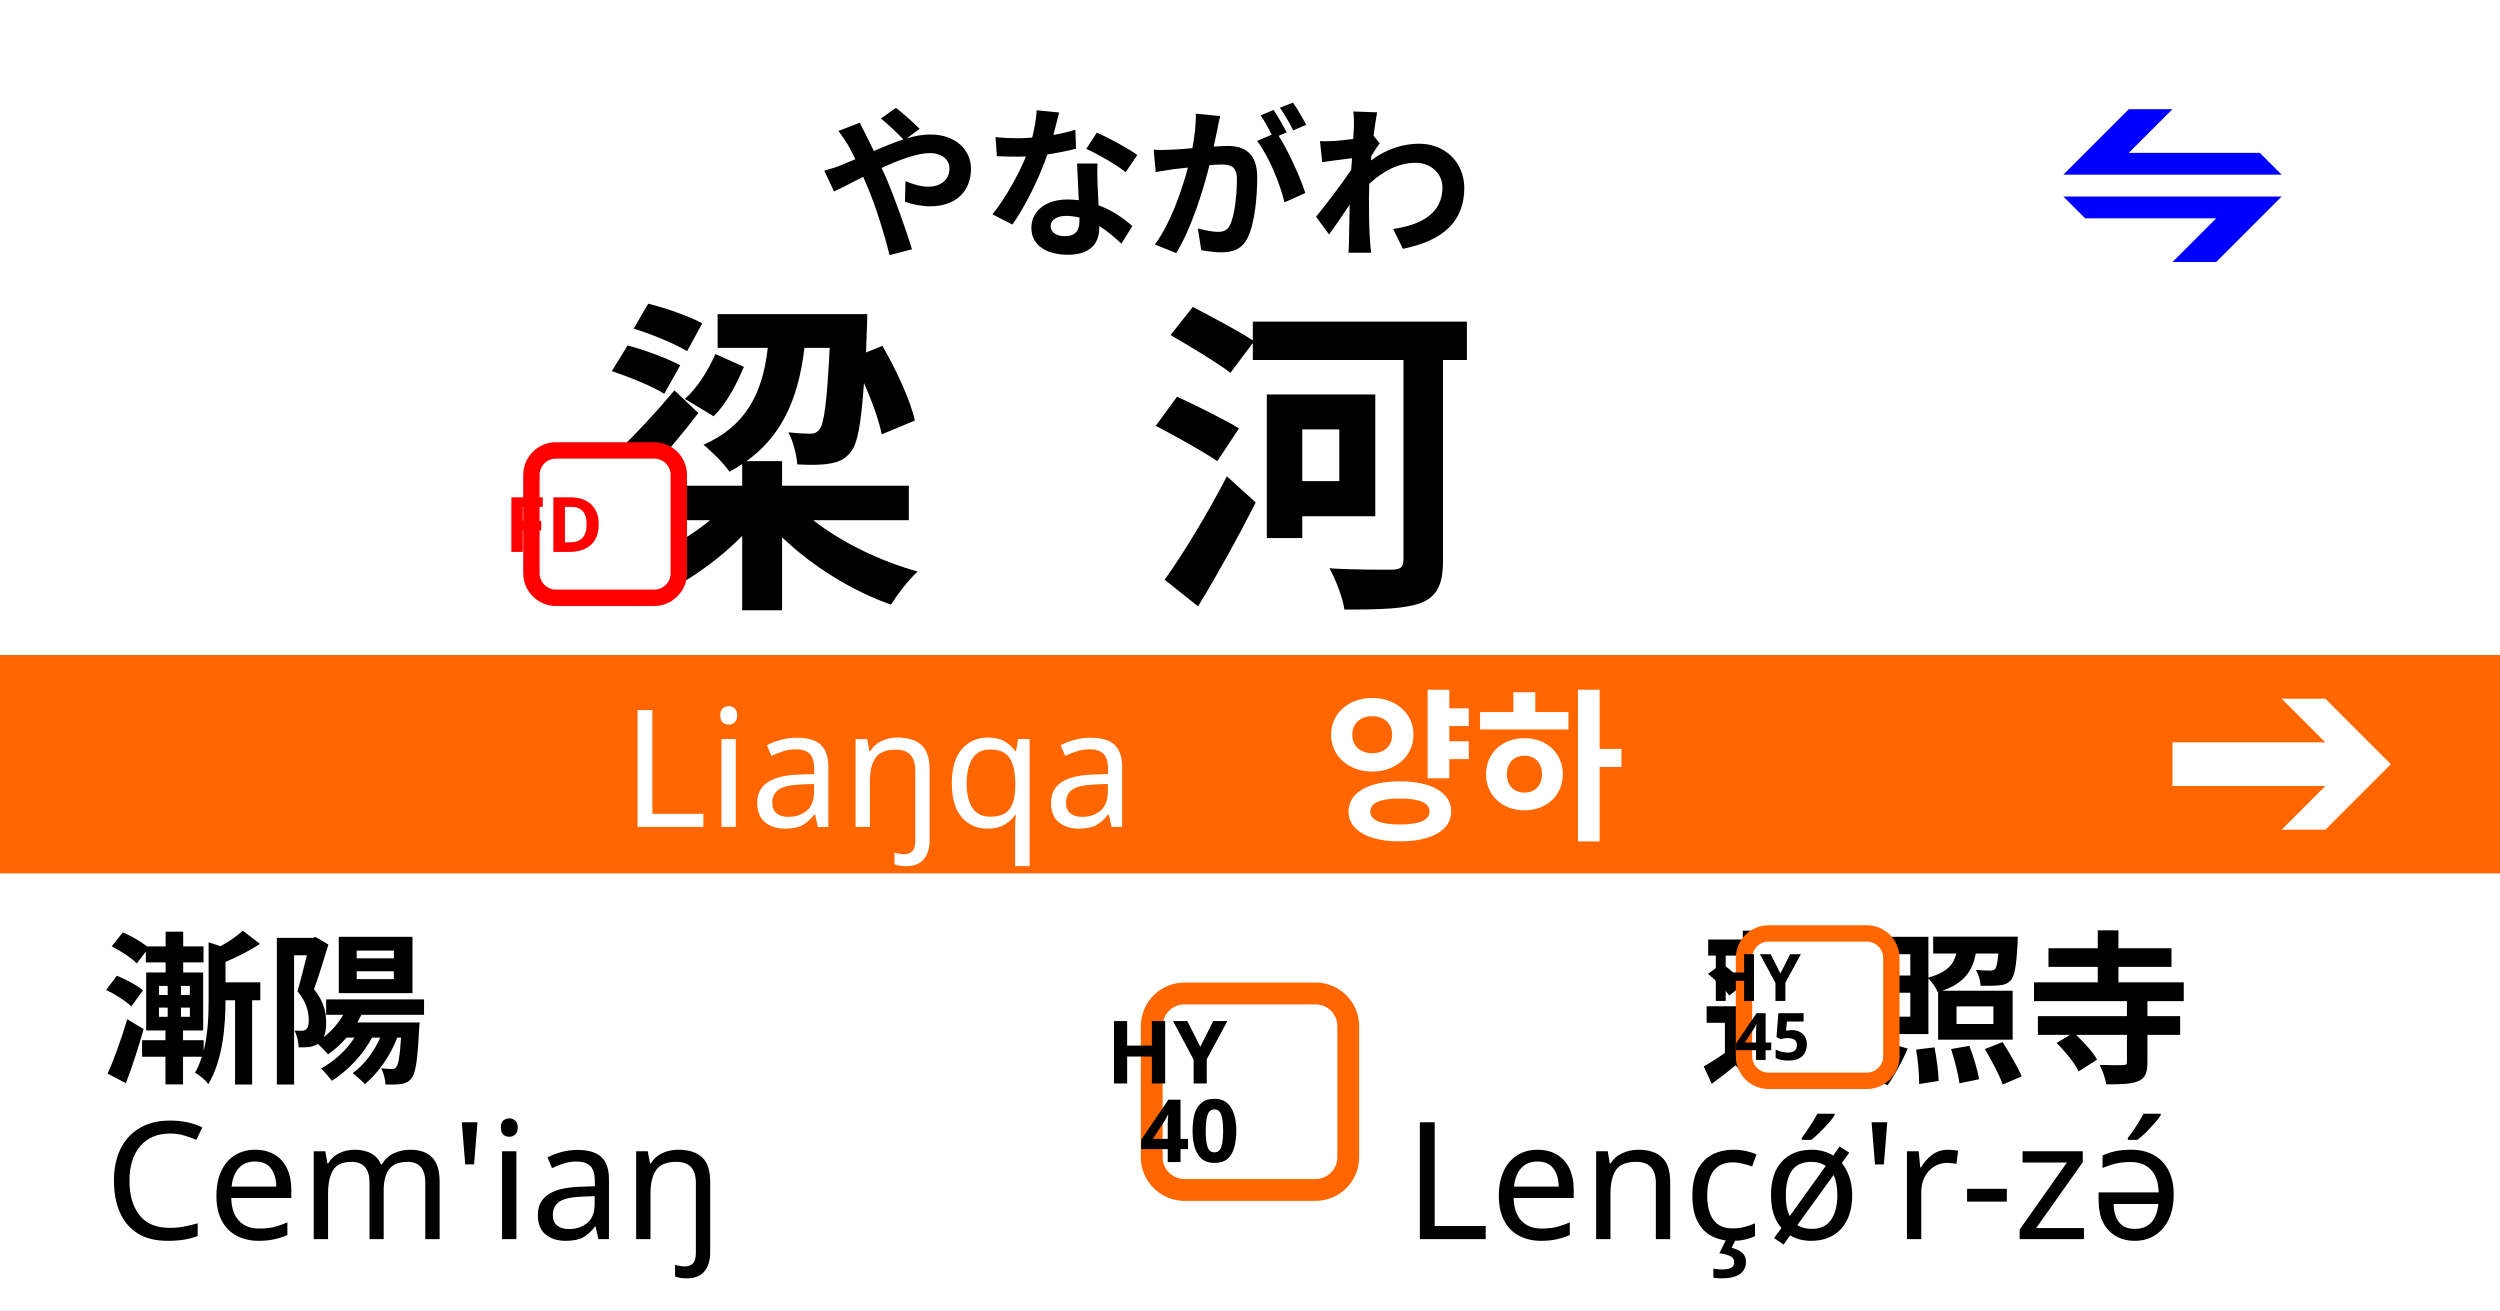
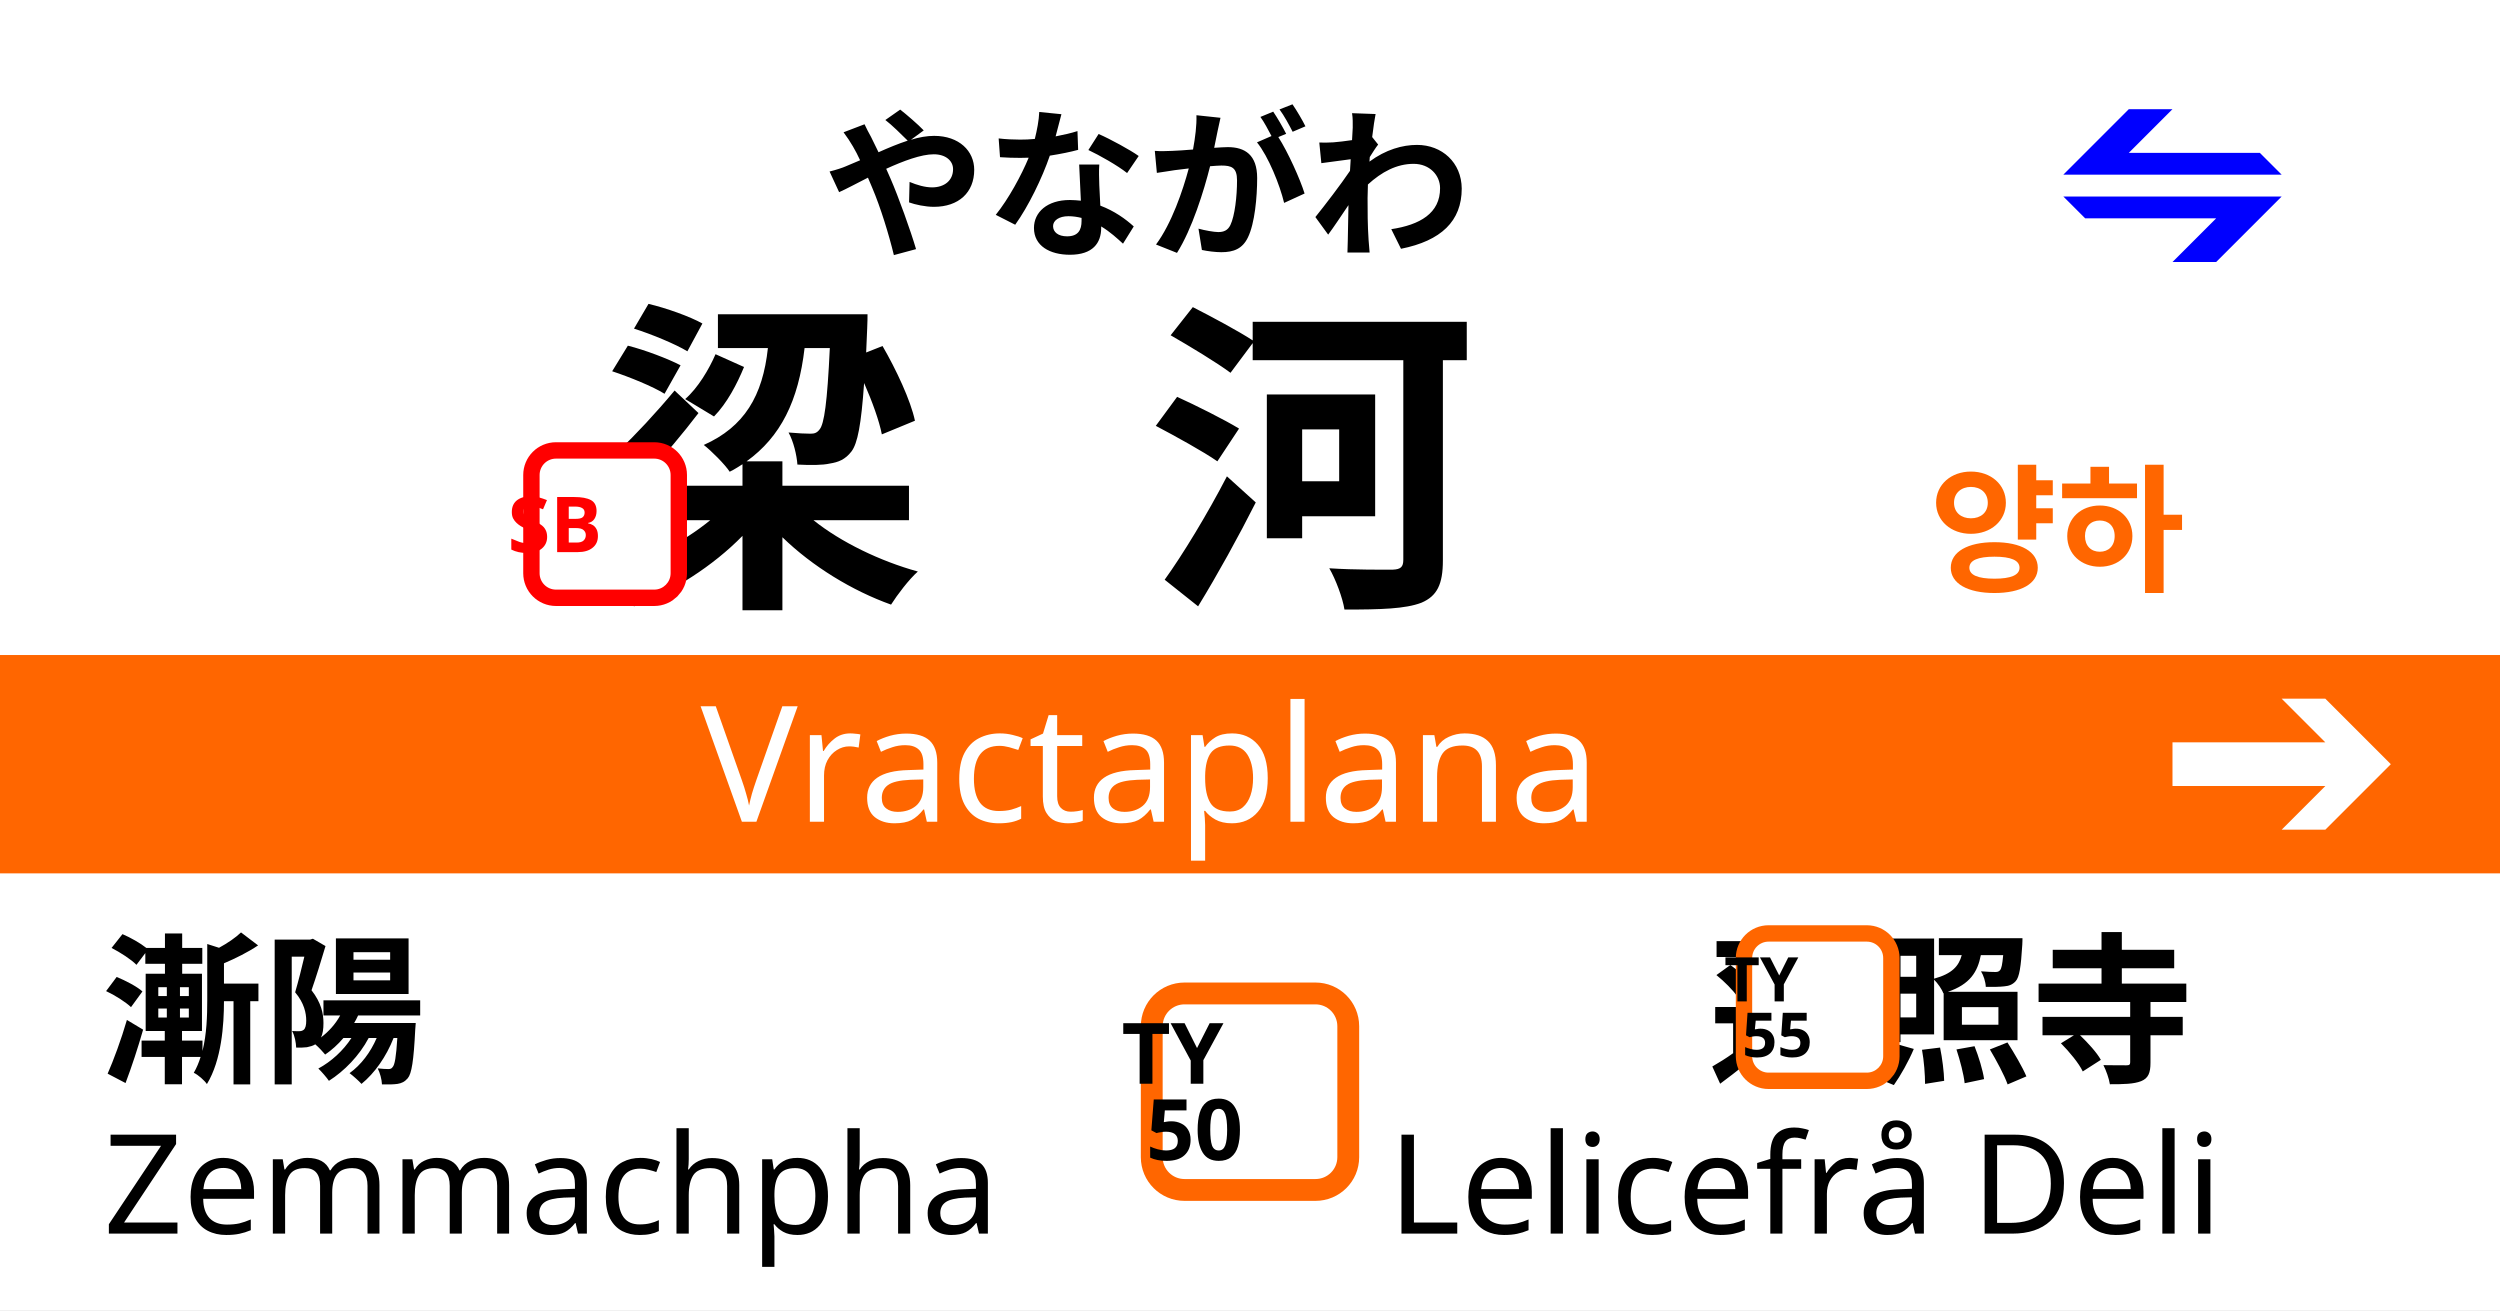
<svg xmlns="http://www.w3.org/2000/svg" width="229mm" height="120mm" viewBox="0 0 229 120" version="1.1" id="svg1">
  <defs id="defs1" />
  <g id="layer1">
    <rect style="fill:#ffffff;stroke-width:0.5;-inkscape-stroke:none;paint-order:stroke markers fill" id="rect1" width="229" height="120" x="0" y="0" />
    <rect style="fill:#ff6600;stroke-width:0.5;-inkscape-stroke:none;paint-order:stroke markers fill" id="rect2" width="229" height="20" x="5.5511151e-17" y="60" />
-     <text xml:space="preserve" style="font-style:normal;font-variant:normal;font-weight:bold;font-stretch:normal;font-size:30px;line-height:1.33;font-family:'Yu Gothic';-inkscape-font-specification:'Yu Gothic Bold';text-align:center;text-anchor:middle;stroke-width:0.265" x="114.559" y="53.194" id="text2">
-       <tspan id="tspan2" style="font-style:normal;font-variant:normal;font-weight:bold;font-stretch:normal;font-size:30px;font-family:'Yu Gothic';-inkscape-font-specification:'Yu Gothic Bold';text-align:center;text-anchor:middle;stroke-width:0.265" x="114.559" y="53.194">梁   河</tspan>
+     <text xml:space="preserve" style="font-style:normal;font-variant:normal;font-weight:bold;font-stretch:normal;font-size:29.986px;line-height:1.33;font-family:'Yu Gothic';-inkscape-font-specification:'Yu Gothic Bold';text-align:center;text-anchor:middle;stroke-width:0.265" x="114.559" y="53.194" id="text2">
+       <tspan id="tspan2" style="font-style:normal;font-variant:normal;font-weight:bold;font-stretch:normal;font-size:29.986px;font-family:'Yu Gothic';-inkscape-font-specification:'Yu Gothic Bold';text-align:center;text-anchor:middle;stroke-width:0.265" x="114.559" y="53.194">梁   河</tspan>
    </text>
-     <text xml:space="preserve" style="font-style:normal;font-variant:normal;font-weight:bold;font-stretch:normal;font-size:15px;line-height:1.33;font-family:'Yu Gothic';-inkscape-font-specification:'Yu Gothic Bold';text-align:center;text-anchor:middle;stroke-width:0.265" x="114.694" y="22.385" id="text3">
-       <tspan id="tspan3" style="font-style:normal;font-variant:normal;font-weight:bold;font-stretch:normal;font-size:15px;font-family:'Yu Gothic';-inkscape-font-specification:'Yu Gothic Bold';stroke-width:0.265" x="114.694" y="22.385">やながわ</tspan>
+     <text xml:space="preserve" style="font-style:normal;font-variant:normal;font-weight:bold;font-stretch:normal;font-size:14.817px;line-height:1.33;font-family:'Yu Gothic';-inkscape-font-specification:'Yu Gothic Bold';text-align:center;text-anchor:middle;stroke-width:0.265" x="114.692" y="22.385" id="text3">
+       <tspan id="tspan3" style="font-style:normal;font-variant:normal;font-weight:bold;font-stretch:normal;font-size:14.817px;font-family:'Yu Gothic';-inkscape-font-specification:'Yu Gothic Bold';stroke-width:0.265" x="114.692" y="22.385">やながわ</tspan>
    </text>
-     <text xml:space="preserve" style="font-style:normal;font-variant:normal;font-weight:normal;font-stretch:normal;font-size:15px;line-height:1.33;font-family:Tahoma;-inkscape-font-specification:Tahoma;text-align:center;text-anchor:middle;fill:#ffffff;stroke-width:0.265" x="90.225" y="75.746" id="text4">
-       <tspan id="tspan4" style="font-style:normal;font-variant:normal;font-weight:normal;font-stretch:normal;font-size:15px;font-family:Tahoma;-inkscape-font-specification:Tahoma;fill:#ffffff;stroke-width:0.265" x="90.225" y="75.746">Liaŋqa</tspan>
+     <text xml:space="preserve" style="font-style:normal;font-variant:normal;font-weight:normal;font-stretch:normal;font-size:14.817px;line-height:1.33;font-family:Tahoma;-inkscape-font-specification:Tahoma;text-align:center;text-anchor:middle;fill:#ffffff;stroke-width:0.265" x="114.992" y="75.274" id="text4">
+       <tspan id="tspan4" style="font-style:normal;font-variant:normal;font-weight:normal;font-stretch:normal;font-size:14.817px;font-family:Tahoma;-inkscape-font-specification:Tahoma;fill:#ffffff;stroke-width:0.265" x="114.992" y="75.274">Vractaplana</tspan>
    </text>
-     <text xml:space="preserve" style="font-style:normal;font-variant:normal;font-weight:bold;font-stretch:normal;font-size:15px;line-height:1.33;font-family:'Yu Gothic';-inkscape-font-specification:'Yu Gothic Bold';text-align:center;text-anchor:middle;fill:#ffffff;stroke-width:0.265" x="144.777" y="75.746" id="text5">
-       <tspan id="tspan5" style="font-style:normal;font-variant:normal;font-weight:bold;font-stretch:normal;font-size:15px;font-family:'Yu Gothic';-inkscape-font-specification:'Yu Gothic Bold';fill:#ffffff;stroke-width:0.265" x="144.777" y="75.746">양하</tspan>
+     <text xml:space="preserve" style="font-style:normal;font-variant:normal;font-weight:bold;font-stretch:normal;font-size:12.7px;line-height:1.33;font-family:'Yu Gothic';-inkscape-font-specification:'Yu Gothic Bold';text-align:center;text-anchor:middle;fill:#ff6600;fill-opacity:1;stroke-width:0.265" x="196.691" y="53.194" id="text5">
+       <tspan id="tspan5" style="font-style:normal;font-variant:normal;font-weight:bold;font-stretch:normal;font-size:12.7px;font-family:'Yu Gothic';-inkscape-font-specification:'Yu Gothic Bold';fill:#ff6600;fill-opacity:1;stroke-width:0.265" x="196.691" y="53.194">양하</tspan>
    </text>
-     <text xml:space="preserve" style="font-style:normal;font-variant:normal;font-weight:bold;font-stretch:normal;font-size:15px;line-height:1.33;font-family:'Yu Gothic';-inkscape-font-specification:'Yu Gothic Bold';text-align:start;text-anchor:start;fill:#000000;stroke-width:0.265" x="9.297" y="98.003" id="text6">
-       <tspan id="tspan6" style="font-style:normal;font-variant:normal;font-weight:bold;font-stretch:normal;font-size:15px;font-family:'Yu Gothic';-inkscape-font-specification:'Yu Gothic Bold';text-align:start;text-anchor:start;fill:#000000;stroke-width:0.265" x="9.297" y="98.003">漸陽</tspan>
+     <text xml:space="preserve" style="font-style:normal;font-variant:normal;font-weight:bold;font-stretch:normal;font-size:14.817px;line-height:1.33;font-family:'Yu Gothic';-inkscape-font-specification:'Yu Gothic Bold';text-align:start;text-anchor:start;fill:#000000;stroke-width:0.265" x="9.297" y="98.003" id="text6">
+       <tspan id="tspan6" style="font-style:normal;font-variant:normal;font-weight:bold;font-stretch:normal;font-family:'Yu Gothic';-inkscape-font-specification:'Yu Gothic Bold';text-align:start;text-anchor:start;fill:#000000;stroke-width:0.265;font-size:14.817px" x="9.297" y="98.003">漸陽</tspan>
    </text>
-     <text xml:space="preserve" style="font-style:normal;font-variant:normal;font-weight:normal;font-stretch:normal;font-size:15px;line-height:1.33;font-family:Tahoma;-inkscape-font-specification:Tahoma;text-align:start;text-anchor:start;fill:#000000;stroke-width:0.265" x="9.517" y="113.503" id="text7">
-       <tspan id="tspan7" style="font-style:normal;font-variant:normal;font-weight:normal;font-stretch:normal;font-size:15px;font-family:Tahoma;-inkscape-font-specification:Tahoma;text-align:start;text-anchor:start;fill:#000000;stroke-width:0.265" x="9.517" y="113.503">Cem'iaŋ</tspan>
+     <text xml:space="preserve" style="font-style:normal;font-variant:normal;font-weight:normal;font-stretch:normal;font-size:12.7px;line-height:1.33;font-family:Tahoma;-inkscape-font-specification:Tahoma;text-align:start;text-anchor:start;fill:#000000;stroke-width:0.265" x="9.489" y="113.003" id="text7">
+       <tspan id="tspan7" style="font-style:normal;font-variant:normal;font-weight:normal;font-stretch:normal;font-size:12.7px;font-family:Tahoma;-inkscape-font-specification:Tahoma;text-align:start;text-anchor:start;fill:#000000;stroke-width:0.265" x="9.489" y="113.003">Zemmachpha</tspan>
    </text>
-     <text xml:space="preserve" style="font-style:normal;font-variant:normal;font-weight:bold;font-stretch:normal;font-size:15px;line-height:1.33;font-family:'Yu Gothic';-inkscape-font-specification:'Yu Gothic Bold';text-align:end;text-anchor:end;fill:#000000;stroke-width:0.265" x="220.172" y="98.003" id="text8">
-       <tspan id="tspan8" style="font-style:normal;font-variant:normal;font-weight:bold;font-stretch:normal;font-size:15px;font-family:'Yu Gothic';-inkscape-font-specification:'Yu Gothic Bold';text-align:end;text-anchor:end;fill:#000000;stroke-width:0.265" x="220.172" y="98.003">蓮照寺</tspan>
+     <text xml:space="preserve" style="font-style:normal;font-variant:normal;font-weight:bold;font-stretch:normal;font-size:14.817px;line-height:1.33;font-family:'Yu Gothic';-inkscape-font-specification:'Yu Gothic Bold';text-align:end;text-anchor:end;fill:#000000;stroke-width:0.265" x="220.172" y="98.003" id="text8">
+       <tspan id="tspan8" style="font-style:normal;font-variant:normal;font-weight:bold;font-stretch:normal;font-family:'Yu Gothic';-inkscape-font-specification:'Yu Gothic Bold';text-align:end;text-anchor:end;fill:#000000;stroke-width:0.265;font-size:14.817px" x="220.172" y="98.003">蓮照寺</tspan>
    </text>
-     <text xml:space="preserve" style="font-style:normal;font-variant:normal;font-weight:normal;font-stretch:normal;font-size:15px;line-height:1.33;font-family:Tahoma;-inkscape-font-specification:Tahoma;text-align:end;text-anchor:end;fill:#000000;stroke-width:0.265" x="219.432" y="113.503" id="text9">
-       <tspan id="tspan9" style="font-style:normal;font-variant:normal;font-weight:normal;font-stretch:normal;font-size:15px;font-family:Tahoma;-inkscape-font-specification:Tahoma;text-align:end;text-anchor:end;fill:#000000;stroke-width:0.265" x="219.432" y="113.503">Lençǿ'r-zǝ́</tspan>
+     <text xml:space="preserve" style="font-style:normal;font-variant:normal;font-weight:normal;font-stretch:normal;font-size:12.7px;line-height:1.33;font-family:Tahoma;-inkscape-font-specification:Tahoma;text-align:end;text-anchor:end;fill:#000000;stroke-width:0.265" x="220.055" y="113.003" id="text9">
+       <tspan id="tspan9" style="font-style:normal;font-variant:normal;font-weight:normal;font-stretch:normal;font-size:12.7px;font-family:Tahoma;-inkscape-font-specification:Tahoma;text-align:end;text-anchor:end;fill:#000000;stroke-width:0.265" x="220.055" y="113.003">Lelicefrå Deli</tspan>
    </text>
    <path style="fill:#ffffff;stroke:none;stroke-width:0.265px;stroke-linecap:butt;stroke-linejoin:miter;stroke-opacity:1" d="m 199,72 v -4 h 14 l -4,-4 h 4 l 6,6 L 213,76 h -4 l 4,-4 z" id="path11" />
    <rect style="fill:#ffffff;stroke:#ff6600;stroke-width:4;stroke-dasharray:none;paint-order:markers stroke fill" id="rect11" width="16" height="16" x="106.5" y="92" rx="2" ry="2" />
-     <text xml:space="preserve" style="font-style:normal;font-variant:normal;font-weight:bold;font-stretch:normal;font-size:8px;line-height:0.9;font-family:Tahoma;-inkscape-font-specification:'Tahoma Bold';text-align:center;text-anchor:middle;fill:#000000;stroke-width:0.265" x="114.162" y="99.248" id="text11">
-       <tspan id="tspan11" style="font-style:normal;font-variant:normal;font-weight:bold;font-stretch:normal;font-size:8px;line-height:0.9;font-family:Tahoma;-inkscape-font-specification:'Tahoma Bold';fill:#000000;stroke-width:0.265" x="114.162" y="99.248">HY</tspan>
-       <tspan style="font-style:normal;font-variant:normal;font-weight:bold;font-stretch:normal;font-size:8px;line-height:0.9;font-family:Tahoma;-inkscape-font-specification:'Tahoma Bold';fill:#000000;stroke-width:0.265" x="114.162" y="106.448" id="tspan12">40</tspan>
+     <text xml:space="preserve" style="font-style:normal;font-variant:normal;font-weight:bold;font-stretch:normal;font-size:7.761px;line-height:0.9;font-family:Tahoma;-inkscape-font-specification:'Tahoma Bold';text-align:center;text-anchor:middle;fill:#000000;stroke-width:0.265" x="114.464" y="99.27" id="text11">
+       <tspan id="tspan11" style="font-style:normal;font-variant:normal;font-weight:bold;font-stretch:normal;font-size:7.761px;line-height:0.9;font-family:Tahoma;-inkscape-font-specification:'Tahoma Bold';fill:#000000;stroke-width:0.265" x="114.464" y="99.27">TY</tspan>
+       <tspan style="font-style:normal;font-variant:normal;font-weight:bold;font-stretch:normal;font-size:7.761px;line-height:0.9;font-family:Tahoma;-inkscape-font-specification:'Tahoma Bold';fill:#000000;stroke-width:0.265" x="114.464" y="106.255" id="tspan12">50</tspan>
    </text>
    <rect style="fill:#ffffff;stroke:#ff6600;stroke-width:3;stroke-dasharray:none;paint-order:markers stroke fill" id="rect12" width="12" height="12" x="160.5" y="86.253" rx="1.5" ry="1.5" />
-     <text xml:space="preserve" style="font-style:normal;font-variant:normal;font-weight:bold;font-stretch:normal;font-size:6px;line-height:0.9;font-family:Tahoma;-inkscape-font-specification:'Tahoma Bold';text-align:center;text-anchor:middle;fill:#000000;stroke-width:0.265" x="166.247" y="91.689" id="text14">
-       <tspan id="tspan13" style="font-style:normal;font-variant:normal;font-weight:bold;font-stretch:normal;font-size:6px;line-height:0.9;font-family:Tahoma;-inkscape-font-specification:'Tahoma Bold';fill:#000000;stroke-width:0.265" x="166.247" y="91.689">HY</tspan>
-       <tspan style="font-style:normal;font-variant:normal;font-weight:bold;font-stretch:normal;font-size:6px;line-height:0.9;font-family:Tahoma;-inkscape-font-specification:'Tahoma Bold';fill:#000000;stroke-width:0.265" x="166.247" y="97.089" id="tspan14">45</tspan>
+     <text xml:space="preserve" style="font-style:normal;font-variant:normal;font-weight:bold;font-stretch:normal;font-size:5.644px;line-height:0.9;font-family:Tahoma;-inkscape-font-specification:'Tahoma Bold';text-align:center;text-anchor:middle;fill:#000000;stroke-width:0.265" x="166.474" y="91.723" id="text14">
+       <tspan id="tspan13" style="font-style:normal;font-variant:normal;font-weight:bold;font-stretch:normal;font-size:5.644px;line-height:0.9;font-family:Tahoma;-inkscape-font-specification:'Tahoma Bold';fill:#000000;stroke-width:0.265" x="166.474" y="91.723">TY</tspan>
+       <tspan style="font-style:normal;font-variant:normal;font-weight:bold;font-stretch:normal;font-size:5.644px;line-height:0.9;font-family:Tahoma;-inkscape-font-specification:'Tahoma Bold';fill:#000000;stroke-width:0.265" x="166.474" y="96.803" id="tspan14">55</tspan>
    </text>
    <rect style="fill:#ffffff;stroke:#ff0000;stroke-width:3;stroke-dasharray:none;paint-order:markers stroke fill" id="rect17" width="12" height="12" x="49.428" y="42.009" rx="1.5" ry="1.5" />
-     <text xml:space="preserve" style="font-style:normal;font-variant:normal;font-weight:bold;font-stretch:normal;font-size:7px;line-height:0.9;font-family:Tahoma;-inkscape-font-specification:'Tahoma Bold';text-align:center;text-anchor:middle;fill:#ff0000;stroke-width:0.265" x="55.279" y="50.553" id="text18">
-       <tspan style="font-style:normal;font-variant:normal;font-weight:bold;font-stretch:normal;font-size:7px;line-height:0.9;font-family:Tahoma;-inkscape-font-specification:'Tahoma Bold';fill:#ff0000;stroke-width:0.265" x="55.279" y="50.553" id="tspan18">FD</tspan>
+     <text xml:space="preserve" style="font-style:normal;font-variant:normal;font-weight:bold;font-stretch:normal;font-size:7.056px;line-height:0.9;font-family:Tahoma;-inkscape-font-specification:'Tahoma Bold';text-align:center;text-anchor:middle;fill:#ff0000;stroke-width:0.265" x="55.406" y="50.574" id="text18">
+       <tspan style="font-style:normal;font-variant:normal;font-weight:bold;font-stretch:normal;font-size:7.056px;line-height:0.9;font-family:Tahoma;-inkscape-font-specification:'Tahoma Bold';fill:#ff0000;stroke-width:0.265" x="55.406" y="50.574" id="tspan18">SB</tspan>
    </text>
    <g id="g20" transform="translate(-1,-2)">
      <path style="fill:#0000ff;stroke:none;stroke-width:0.265px;stroke-linecap:butt;stroke-linejoin:miter;stroke-opacity:1" d="m 192,22 -2,-2 H 210 l -6,6 h -4 l 4,-4 z" id="path19" />
      <path style="fill:#0000ff;stroke:none;stroke-width:0.265px;stroke-linecap:butt;stroke-linejoin:miter;stroke-opacity:1" d="m 208,16 2,2 H 190 l 6,-6 H 200 l -4,4 z" id="path20" />
    </g>
  </g>
</svg>
